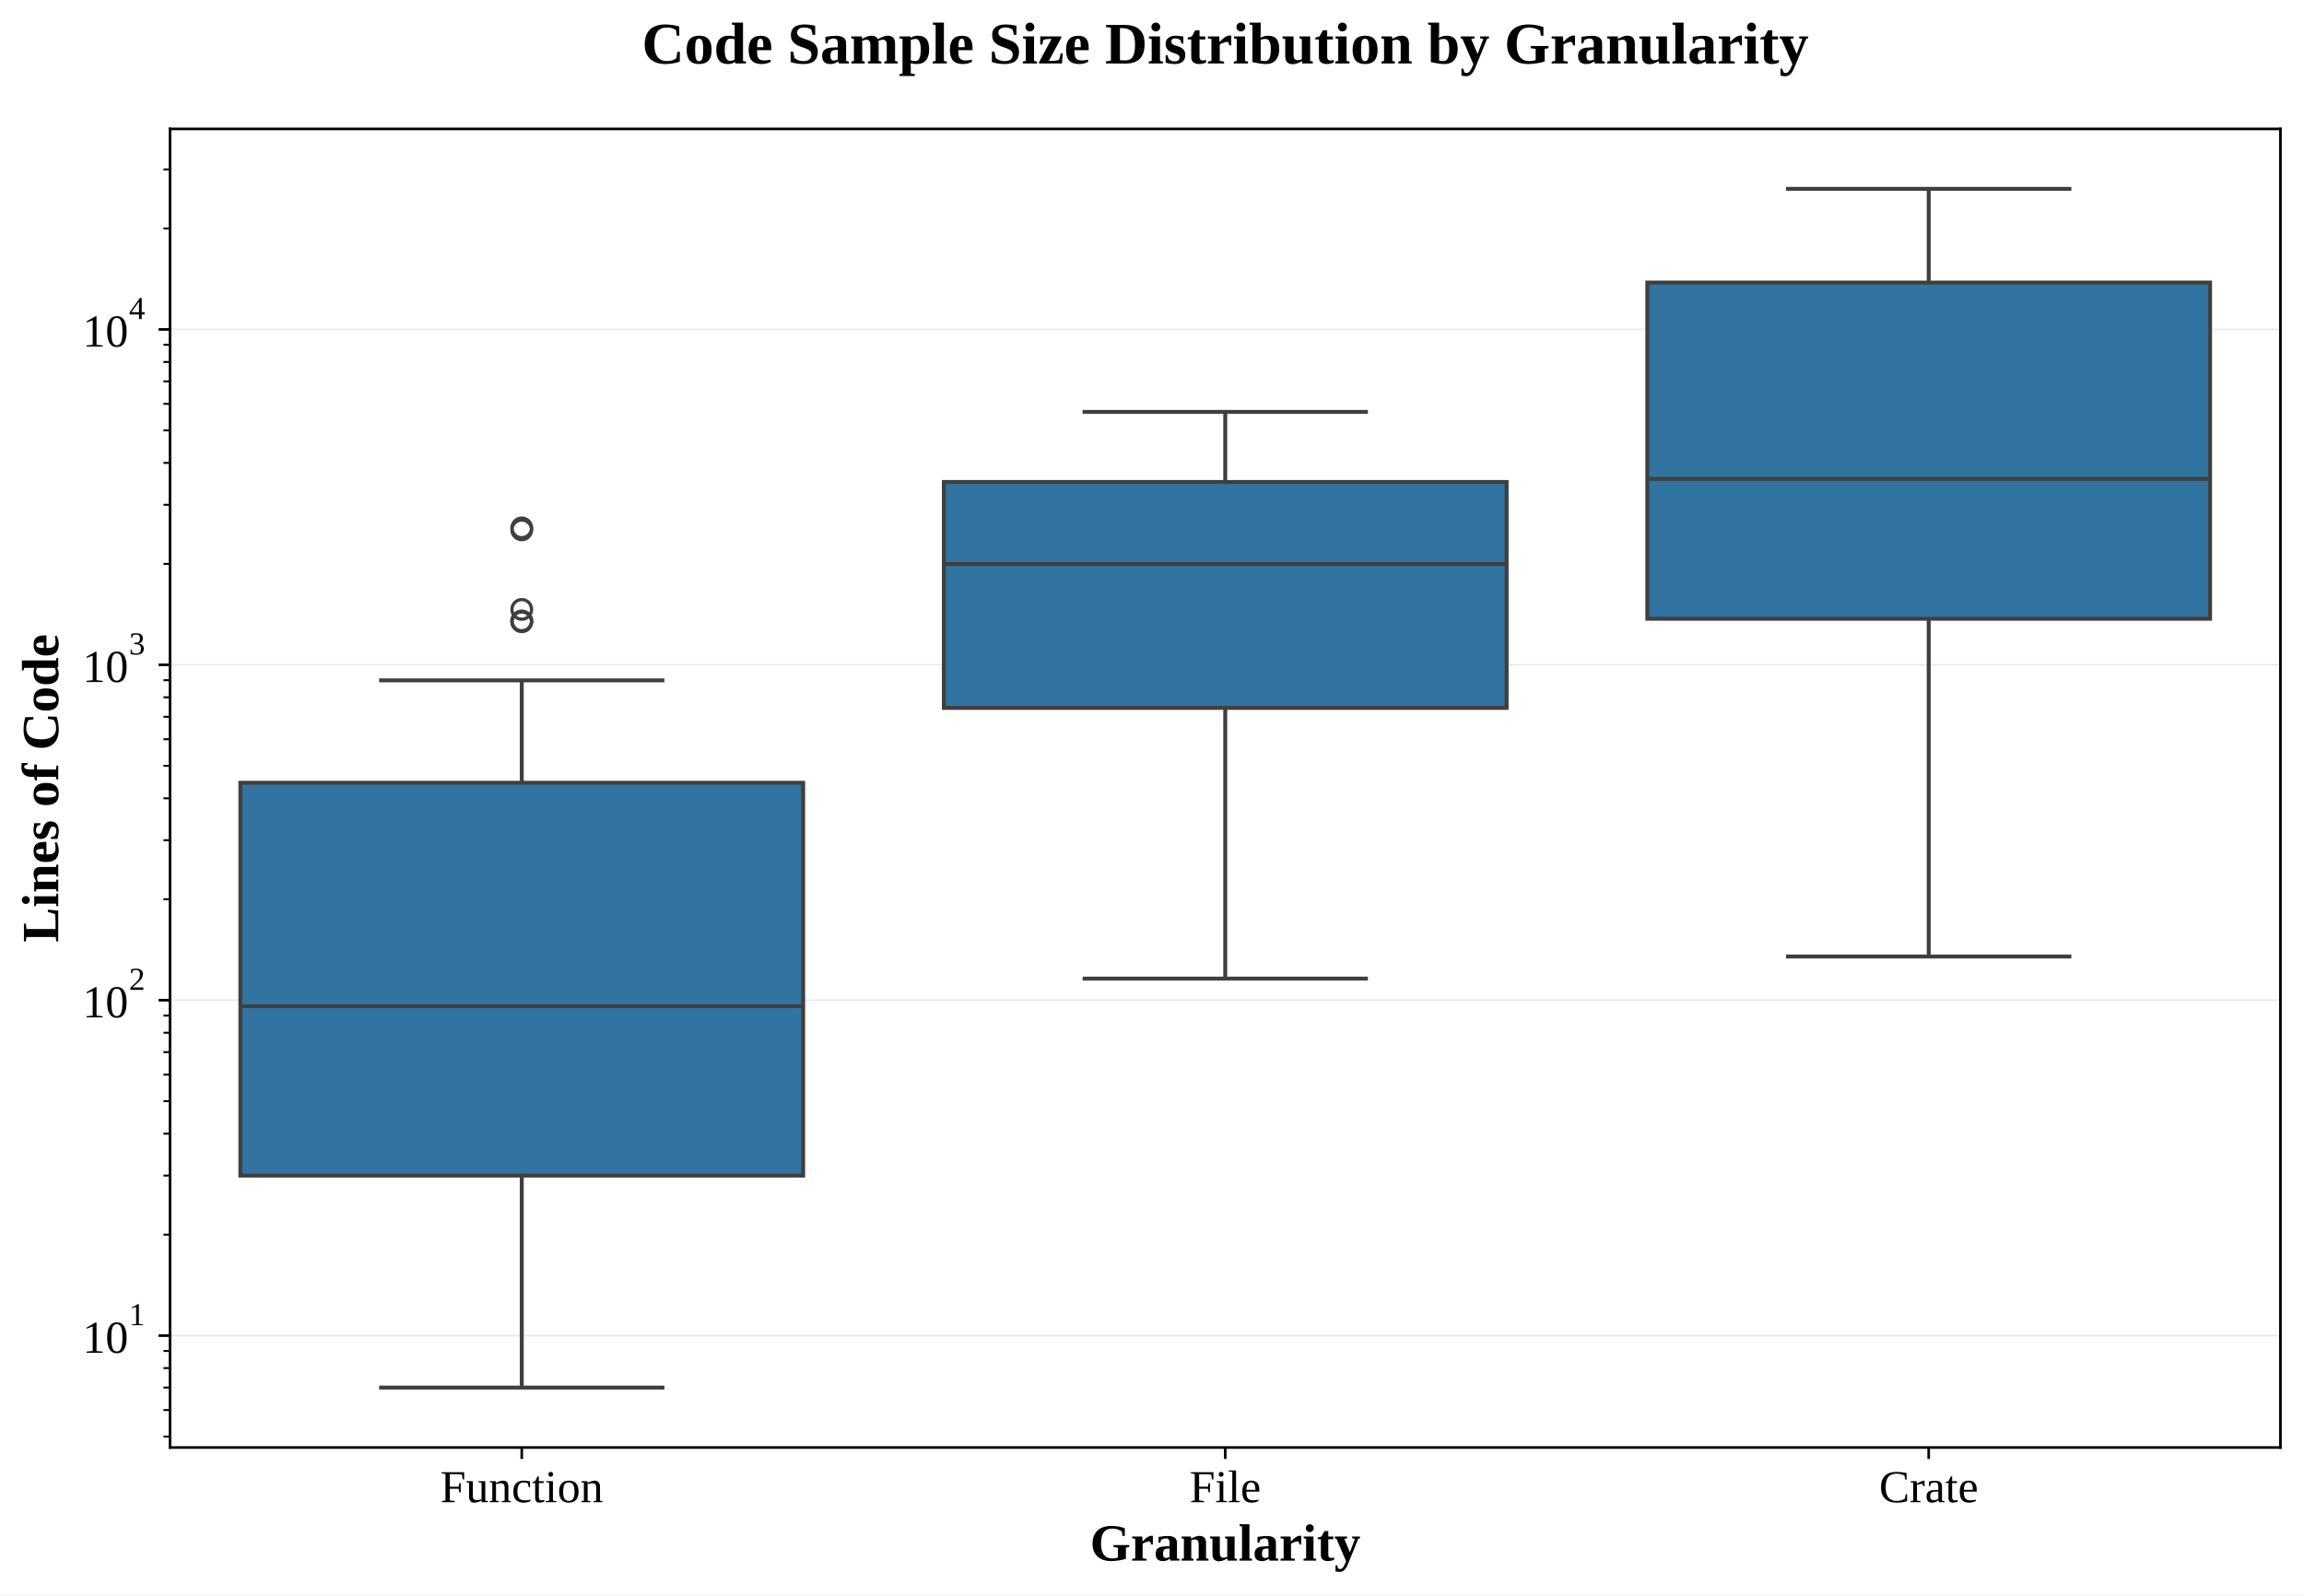
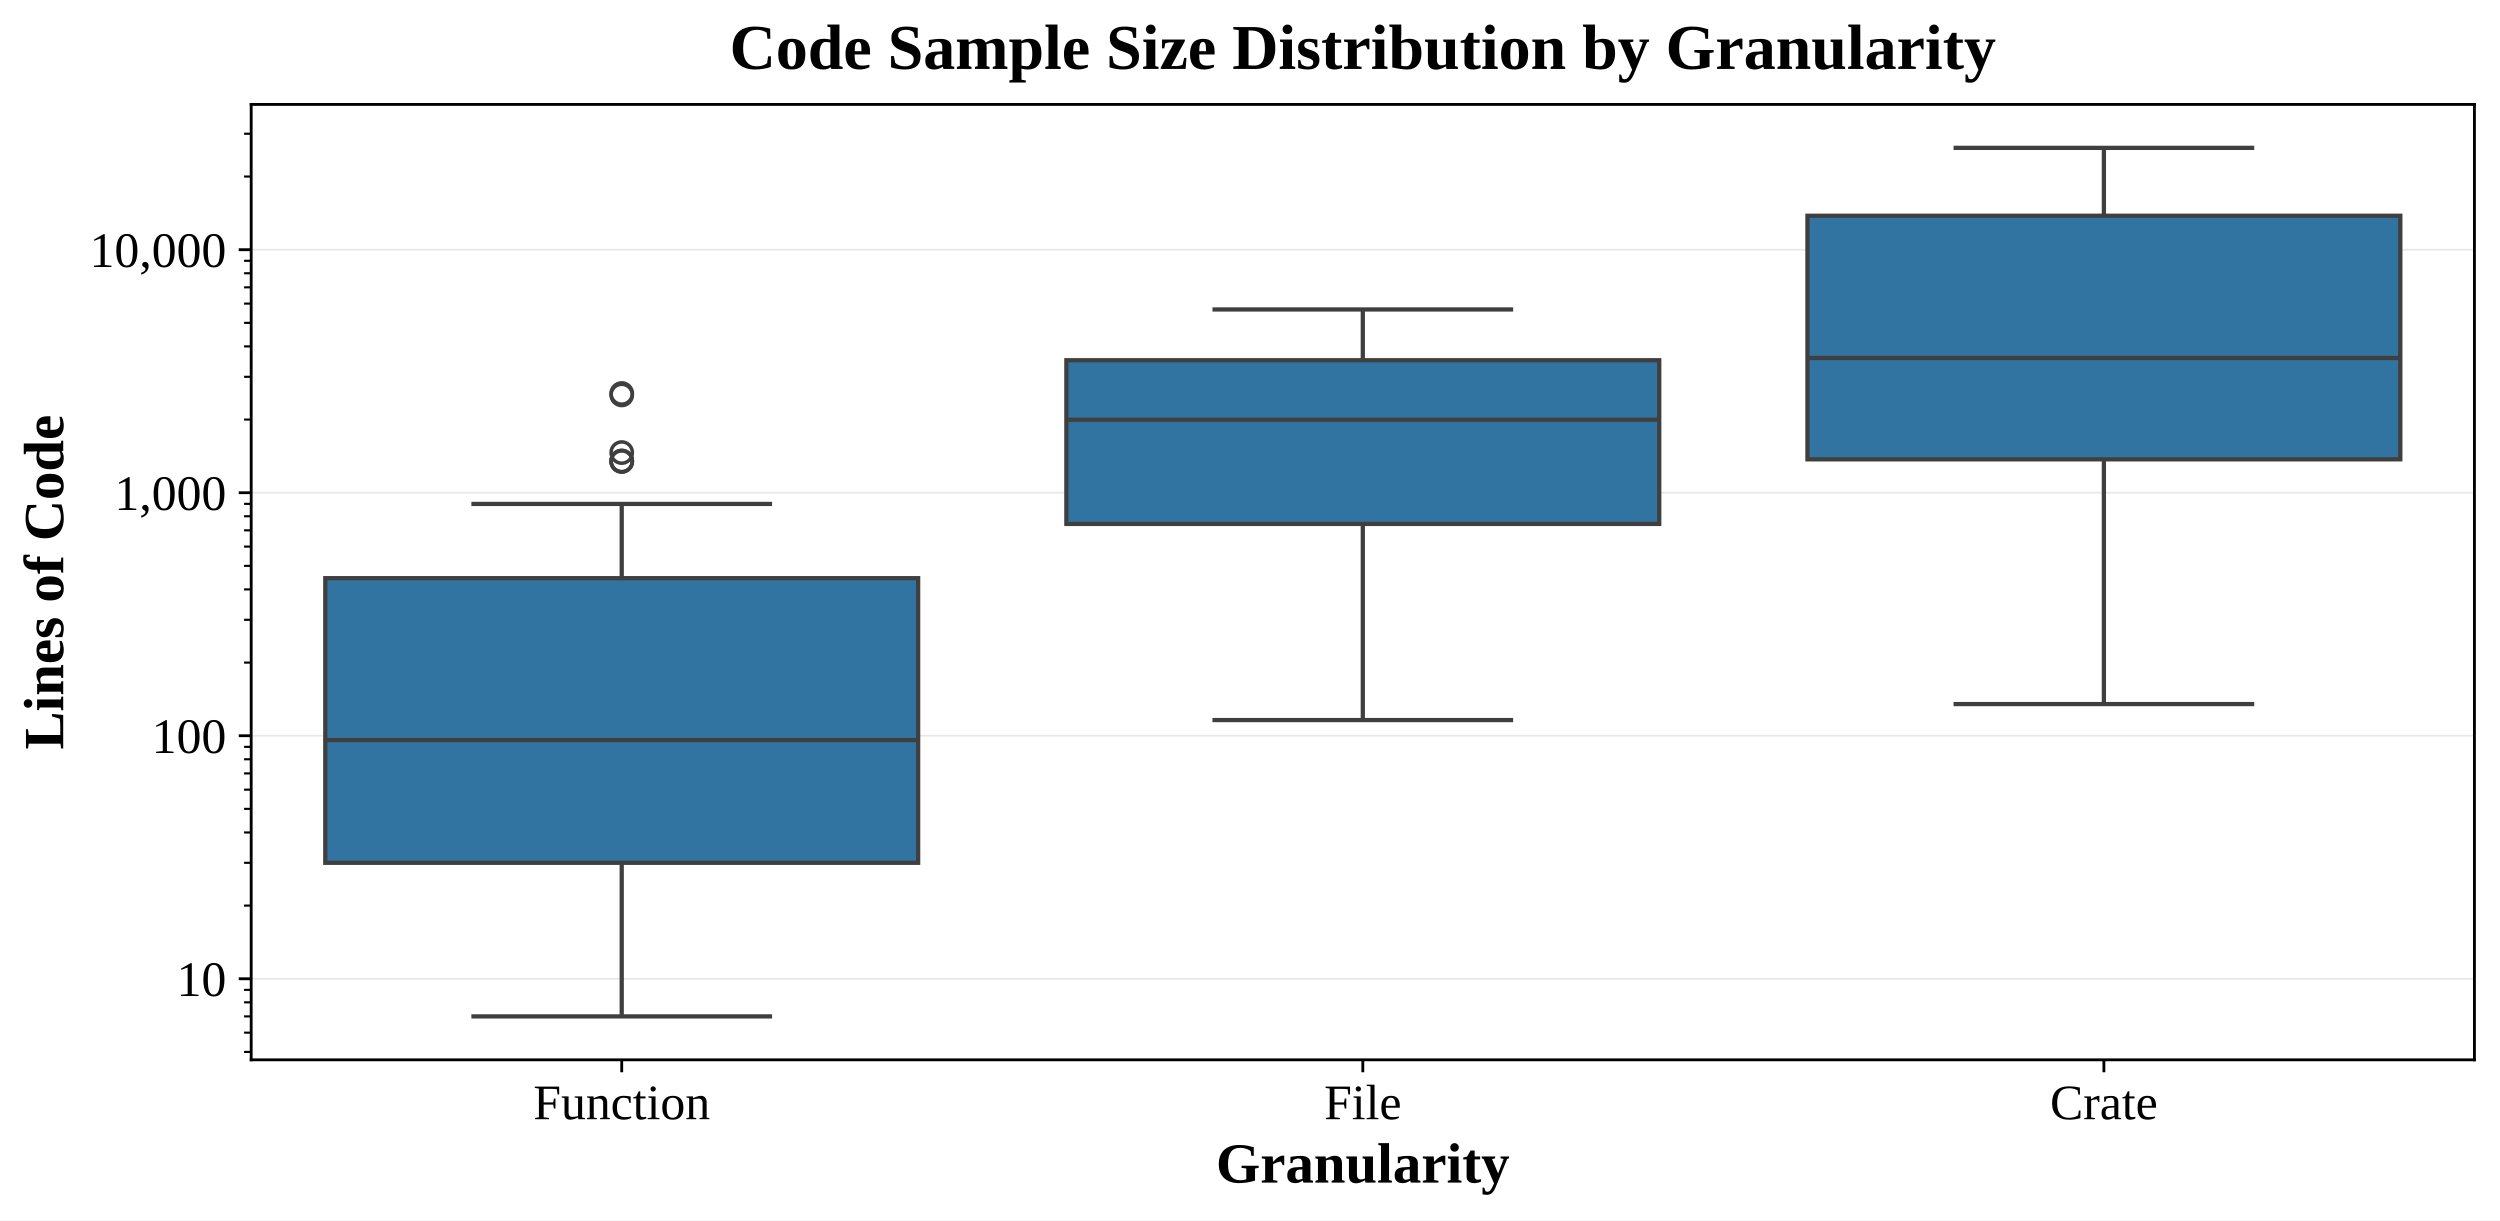
- <svg xmlns="http://www.w3.org/2000/svg" xmlns:xlink="http://www.w3.org/1999/xlink" width="704.047pt" height="487.594pt" viewBox="0 0 704.047 487.594" version="1.1">
+ <svg xmlns="http://www.w3.org/2000/svg" xmlns:xlink="http://www.w3.org/1999/xlink" width="703.847pt" height="343.594pt" viewBox="0 0 703.847 343.594" version="1.1">
  <defs>
    <style type="text/css">*{stroke-linejoin: round; stroke-linecap: butt}</style>
  </defs>
  <g id="figure_1">
    <g id="patch_1">
-       <path d="M 0 487.594  L 704.047 487.594  L 704.047 0  L 0 0  z " style="fill: #ffffff" />
+       <path d="M 0 343.594  L 703.847 343.594  L 703.847 0  L 0 0  z " style="fill: #ffffff" />
    </g>
    <g id="axes_1">
      <g id="patch_2">
-         <path d="M 51.958 442.381  L 696.847 442.381  L 696.847 39.401  L 51.958 39.401  z " style="fill: #ffffff" />
+         <path d="M 70.718 298.381  L 696.648 298.381  L 696.648 29.401  L 70.718 29.401  z " style="fill: #ffffff" />
      </g>
      <g id="matplotlib.axis_1">
        <g id="xtick_1">
          <g id="line2d_1">
            <defs>
-               <path id="mc256608efd" d="M 0 0  L 0 3.5  " style="stroke: #000000; stroke-width: 0.8" />
+               <path id="mecaa2f76b5" d="M 0 0  L 0 3.5  " style="stroke: #000000; stroke-width: 0.8" />
            </defs>
            <g>
-               <use xlink:href="#mc256608efd" x="159.439" y="442.381" style="stroke: #000000; stroke-width: 0.8" />
+               <use xlink:href="#mecaa2f76b5" x="175.039" y="298.381" style="stroke: #000000; stroke-width: 0.8" />
            </g>
          </g>
          <g id="text_1">
-             <text style="font: 14px 'Times New Roman', 'DejaVu Serif', serif; text-anchor: middle" x="159.439" y="459.102" transform="rotate(-0 159.4391 459.1019)">Function</text>
+             <text style="font: 14px 'Times New Roman', 'DejaVu Serif', serif; text-anchor: middle" x="175.039" y="315.102" transform="rotate(-0 175.0392 315.1019)">Function</text>
          </g>
        </g>
        <g id="xtick_2">
          <g id="line2d_2">
            <g>
-               <use xlink:href="#mc256608efd" x="374.402" y="442.381" style="stroke: #000000; stroke-width: 0.8" />
+               <use xlink:href="#mecaa2f76b5" x="383.683" y="298.381" style="stroke: #000000; stroke-width: 0.8" />
            </g>
          </g>
          <g id="text_2">
-             <text style="font: 14px 'Times New Roman', 'DejaVu Serif', serif; text-anchor: middle" x="374.402" y="459.102" transform="rotate(-0 374.4023 459.1019)">File</text>
+             <text style="font: 14px 'Times New Roman', 'DejaVu Serif', serif; text-anchor: middle" x="383.683" y="315.102" transform="rotate(-0 383.6825 315.1019)">File</text>
          </g>
        </g>
        <g id="xtick_3">
          <g id="line2d_3">
            <g>
-               <use xlink:href="#mc256608efd" x="589.366" y="442.381" style="stroke: #000000; stroke-width: 0.8" />
+               <use xlink:href="#mecaa2f76b5" x="592.326" y="298.381" style="stroke: #000000; stroke-width: 0.8" />
            </g>
          </g>
          <g id="text_3">
-             <text style="font: 14px 'Times New Roman', 'DejaVu Serif', serif; text-anchor: middle" x="589.366" y="459.102" transform="rotate(-0 589.3655 459.1019)">Crate</text>
+             <text style="font: 14px 'Times New Roman', 'DejaVu Serif', serif; text-anchor: middle" x="592.326" y="315.102" transform="rotate(-0 592.3258 315.1019)">Crate</text>
          </g>
        </g>
        <g id="text_4">
-           <text style="font: 700 16px 'Times New Roman', 'DejaVu Serif', serif; text-anchor: middle" x="374.402" y="476.942" transform="rotate(-0 374.4023 476.9416)">Granularity</text>
+           <text style="font: 700 16px 'Times New Roman', 'DejaVu Serif', serif; text-anchor: middle" x="383.683" y="332.942" transform="rotate(-0 383.6825 332.9416)">Granularity</text>
        </g>
      </g>
      <g id="matplotlib.axis_2">
        <g id="ytick_1">
          <g id="line2d_4">
-             <path d="M 51.958 408.186  L 696.847 408.186  " clip-path="url(#pe3bc58f439)" style="fill: none; stroke: #b0b0b0; stroke-opacity: 0.3; stroke-width: 0.5; stroke-linecap: square" />
+             <path d="M 70.718 275.556  L 696.648 275.556  " clip-path="url(#p9adc5cbff3)" style="fill: none; stroke: #b0b0b0; stroke-opacity: 0.3; stroke-width: 0.5; stroke-linecap: square" />
          </g>
          <g id="line2d_5">
            <defs>
-               <path id="m1b9c175d17" d="M 0 0  L -3.5 0  " style="stroke: #000000; stroke-width: 0.8" />
+               <path id="m57e361533b" d="M 0 0  L -3.5 0  " style="stroke: #000000; stroke-width: 0.8" />
            </defs>
            <g>
-               <use xlink:href="#m1b9c175d17" x="51.958" y="408.186" style="stroke: #000000; stroke-width: 0.8" />
+               <use xlink:href="#m57e361533b" x="70.718" y="275.556" style="stroke: #000000; stroke-width: 0.8" />
            </g>
          </g>
          <g id="text_5">
-             <g transform="translate(25.2175 414.3882)">
-               <text>
-                 <tspan style="font: 14px 'Times New Roman'" x="0 7" y="-0.956">10</tspan>
-                 <tspan style="font: 9.8px 'Times New Roman'" x="14.21" y="-9.372">1</tspan>
-               </text>
-             </g>
+             <text style="font: 14px 'Times New Roman', 'DejaVu Serif', serif; text-anchor: end" x="63.718" y="280.417" transform="rotate(-0 63.7175 280.4168)">10</text>
          </g>
        </g>
        <g id="ytick_2">
          <g id="line2d_6">
-             <path d="M 51.958 305.683  L 696.847 305.683  " clip-path="url(#pe3bc58f439)" style="fill: none; stroke: #b0b0b0; stroke-opacity: 0.3; stroke-width: 0.5; stroke-linecap: square" />
+             <path d="M 70.718 207.138  L 696.648 207.138  " clip-path="url(#p9adc5cbff3)" style="fill: none; stroke: #b0b0b0; stroke-opacity: 0.3; stroke-width: 0.5; stroke-linecap: square" />
          </g>
          <g id="line2d_7">
            <g>
-               <use xlink:href="#m1b9c175d17" x="51.958" y="305.683" style="stroke: #000000; stroke-width: 0.8" />
+               <use xlink:href="#m57e361533b" x="70.718" y="207.138" style="stroke: #000000; stroke-width: 0.8" />
            </g>
          </g>
          <g id="text_6">
-             <g transform="translate(25.2175 311.8857)">
-               <text>
-                 <tspan style="font: 14px 'Times New Roman'" x="0 7" y="-0.956">10</tspan>
-                 <tspan style="font: 9.8px 'Times New Roman'" x="14.21" y="-9.372">2</tspan>
-               </text>
-             </g>
+             <text style="font: 14px 'Times New Roman', 'DejaVu Serif', serif; text-anchor: end" x="63.718" y="211.999" transform="rotate(-0 63.7175 211.9987)">100</text>
          </g>
        </g>
        <g id="ytick_3">
          <g id="line2d_8">
-             <path d="M 51.958 203.181  L 696.847 203.181  " clip-path="url(#pe3bc58f439)" style="fill: none; stroke: #b0b0b0; stroke-opacity: 0.3; stroke-width: 0.5; stroke-linecap: square" />
+             <path d="M 70.718 138.72  L 696.648 138.72  " clip-path="url(#p9adc5cbff3)" style="fill: none; stroke: #b0b0b0; stroke-opacity: 0.3; stroke-width: 0.5; stroke-linecap: square" />
          </g>
          <g id="line2d_9">
            <g>
-               <use xlink:href="#m1b9c175d17" x="51.958" y="203.181" style="stroke: #000000; stroke-width: 0.8" />
+               <use xlink:href="#m57e361533b" x="70.718" y="138.72" style="stroke: #000000; stroke-width: 0.8" />
            </g>
          </g>
          <g id="text_7">
-             <g transform="translate(25.2175 209.3832)">
-               <text>
-                 <tspan style="font: 14px 'Times New Roman'" x="0 7" y="-0.956">10</tspan>
-                 <tspan style="font: 9.8px 'Times New Roman'" x="14.21" y="-9.372">3</tspan>
-               </text>
-             </g>
+             <text style="font: 14px 'Times New Roman', 'DejaVu Serif', serif; text-anchor: end" x="63.718" y="143.581" transform="rotate(-0 63.7175 143.5806)">1,000</text>
          </g>
        </g>
        <g id="ytick_4">
          <g id="line2d_10">
-             <path d="M 51.958 100.678  L 696.847 100.678  " clip-path="url(#pe3bc58f439)" style="fill: none; stroke: #b0b0b0; stroke-opacity: 0.3; stroke-width: 0.5; stroke-linecap: square" />
+             <path d="M 70.718 70.302  L 696.648 70.302  " clip-path="url(#p9adc5cbff3)" style="fill: none; stroke: #b0b0b0; stroke-opacity: 0.3; stroke-width: 0.5; stroke-linecap: square" />
          </g>
          <g id="line2d_11">
            <g>
-               <use xlink:href="#m1b9c175d17" x="51.958" y="100.678" style="stroke: #000000; stroke-width: 0.8" />
+               <use xlink:href="#m57e361533b" x="70.718" y="70.302" style="stroke: #000000; stroke-width: 0.8" />
            </g>
          </g>
          <g id="text_8">
-             <g transform="translate(25.2175 106.8807)">
-               <text>
-                 <tspan style="font: 14px 'Times New Roman'" x="0 7" y="-0.956">10</tspan>
-                 <tspan style="font: 9.8px 'Times New Roman'" x="14.21" y="-9.372">4</tspan>
-               </text>
-             </g>
+             <text style="font: 14px 'Times New Roman', 'DejaVu Serif', serif; text-anchor: end" x="63.718" y="75.163" transform="rotate(-0 63.7175 75.16251)">10,000</text>
          </g>
        </g>
        <g id="ytick_5">
          <g id="line2d_12">
            <defs>
-               <path id="mececb59eff" d="M 0 0  L -2 0  " style="stroke: #000000; stroke-width: 0.6" />
+               <path id="m009d4295d1" d="M 0 0  L -2 0  " style="stroke: #000000; stroke-width: 0.6" />
            </defs>
            <g>
-               <use xlink:href="#mececb59eff" x="51.958" y="439.042" style="stroke: #000000; stroke-width: 0.6" />
+               <use xlink:href="#m009d4295d1" x="70.718" y="296.152" style="stroke: #000000; stroke-width: 0.6" />
            </g>
          </g>
        </g>
        <g id="ytick_6">
          <g id="line2d_13">
            <g>
-               <use xlink:href="#mececb59eff" x="51.958" y="430.926" style="stroke: #000000; stroke-width: 0.6" />
+               <use xlink:href="#m009d4295d1" x="70.718" y="290.735" style="stroke: #000000; stroke-width: 0.6" />
            </g>
          </g>
        </g>
        <g id="ytick_7">
          <g id="line2d_14">
            <g>
-               <use xlink:href="#mececb59eff" x="51.958" y="424.063" style="stroke: #000000; stroke-width: 0.6" />
+               <use xlink:href="#m009d4295d1" x="70.718" y="286.154" style="stroke: #000000; stroke-width: 0.6" />
            </g>
          </g>
        </g>
        <g id="ytick_8">
          <g id="line2d_15">
            <g>
-               <use xlink:href="#mececb59eff" x="51.958" y="418.119" style="stroke: #000000; stroke-width: 0.6" />
+               <use xlink:href="#m009d4295d1" x="70.718" y="282.187" style="stroke: #000000; stroke-width: 0.6" />
            </g>
          </g>
        </g>
        <g id="ytick_9">
          <g id="line2d_16">
            <g>
-               <use xlink:href="#mececb59eff" x="51.958" y="412.876" style="stroke: #000000; stroke-width: 0.6" />
+               <use xlink:href="#m009d4295d1" x="70.718" y="278.687" style="stroke: #000000; stroke-width: 0.6" />
            </g>
          </g>
        </g>
        <g id="ytick_10">
          <g id="line2d_17">
            <g>
-               <use xlink:href="#mececb59eff" x="51.958" y="377.329" style="stroke: #000000; stroke-width: 0.6" />
+               <use xlink:href="#m009d4295d1" x="70.718" y="254.96" style="stroke: #000000; stroke-width: 0.6" />
            </g>
          </g>
        </g>
        <g id="ytick_11">
          <g id="line2d_18">
            <g>
-               <use xlink:href="#mececb59eff" x="51.958" y="359.279" style="stroke: #000000; stroke-width: 0.6" />
+               <use xlink:href="#m009d4295d1" x="70.718" y="242.912" style="stroke: #000000; stroke-width: 0.6" />
            </g>
          </g>
        </g>
        <g id="ytick_12">
          <g id="line2d_19">
            <g>
-               <use xlink:href="#mececb59eff" x="51.958" y="346.473" style="stroke: #000000; stroke-width: 0.6" />
+               <use xlink:href="#m009d4295d1" x="70.718" y="234.364" style="stroke: #000000; stroke-width: 0.6" />
            </g>
          </g>
        </g>
        <g id="ytick_13">
          <g id="line2d_20">
            <g>
-               <use xlink:href="#mececb59eff" x="51.958" y="336.539" style="stroke: #000000; stroke-width: 0.6" />
+               <use xlink:href="#m009d4295d1" x="70.718" y="227.734" style="stroke: #000000; stroke-width: 0.6" />
            </g>
          </g>
        </g>
        <g id="ytick_14">
          <g id="line2d_21">
            <g>
-               <use xlink:href="#mececb59eff" x="51.958" y="328.423" style="stroke: #000000; stroke-width: 0.6" />
+               <use xlink:href="#m009d4295d1" x="70.718" y="222.317" style="stroke: #000000; stroke-width: 0.6" />
            </g>
          </g>
        </g>
        <g id="ytick_15">
          <g id="line2d_22">
            <g>
-               <use xlink:href="#mececb59eff" x="51.958" y="321.561" style="stroke: #000000; stroke-width: 0.6" />
+               <use xlink:href="#m009d4295d1" x="70.718" y="217.736" style="stroke: #000000; stroke-width: 0.6" />
            </g>
          </g>
        </g>
        <g id="ytick_16">
          <g id="line2d_23">
            <g>
-               <use xlink:href="#mececb59eff" x="51.958" y="315.617" style="stroke: #000000; stroke-width: 0.6" />
+               <use xlink:href="#m009d4295d1" x="70.718" y="213.768" style="stroke: #000000; stroke-width: 0.6" />
            </g>
          </g>
        </g>
        <g id="ytick_17">
          <g id="line2d_24">
            <g>
-               <use xlink:href="#mececb59eff" x="51.958" y="310.373" style="stroke: #000000; stroke-width: 0.6" />
+               <use xlink:href="#m009d4295d1" x="70.718" y="210.269" style="stroke: #000000; stroke-width: 0.6" />
            </g>
          </g>
        </g>
        <g id="ytick_18">
          <g id="line2d_25">
            <g>
-               <use xlink:href="#mececb59eff" x="51.958" y="274.827" style="stroke: #000000; stroke-width: 0.6" />
+               <use xlink:href="#m009d4295d1" x="70.718" y="186.542" style="stroke: #000000; stroke-width: 0.6" />
            </g>
          </g>
        </g>
        <g id="ytick_19">
          <g id="line2d_26">
            <g>
-               <use xlink:href="#mececb59eff" x="51.958" y="256.777" style="stroke: #000000; stroke-width: 0.6" />
+               <use xlink:href="#m009d4295d1" x="70.718" y="174.494" style="stroke: #000000; stroke-width: 0.6" />
            </g>
          </g>
        </g>
        <g id="ytick_20">
          <g id="line2d_27">
            <g>
-               <use xlink:href="#mececb59eff" x="51.958" y="243.97" style="stroke: #000000; stroke-width: 0.6" />
+               <use xlink:href="#m009d4295d1" x="70.718" y="165.946" style="stroke: #000000; stroke-width: 0.6" />
            </g>
          </g>
        </g>
        <g id="ytick_21">
          <g id="line2d_28">
            <g>
-               <use xlink:href="#mececb59eff" x="51.958" y="234.037" style="stroke: #000000; stroke-width: 0.6" />
+               <use xlink:href="#m009d4295d1" x="70.718" y="159.316" style="stroke: #000000; stroke-width: 0.6" />
            </g>
          </g>
        </g>
        <g id="ytick_22">
          <g id="line2d_29">
            <g>
-               <use xlink:href="#mececb59eff" x="51.958" y="225.921" style="stroke: #000000; stroke-width: 0.6" />
+               <use xlink:href="#m009d4295d1" x="70.718" y="153.898" style="stroke: #000000; stroke-width: 0.6" />
            </g>
          </g>
        </g>
        <g id="ytick_23">
          <g id="line2d_30">
            <g>
-               <use xlink:href="#mececb59eff" x="51.958" y="219.058" style="stroke: #000000; stroke-width: 0.6" />
+               <use xlink:href="#m009d4295d1" x="70.718" y="149.318" style="stroke: #000000; stroke-width: 0.6" />
            </g>
          </g>
        </g>
        <g id="ytick_24">
          <g id="line2d_31">
            <g>
-               <use xlink:href="#mececb59eff" x="51.958" y="213.114" style="stroke: #000000; stroke-width: 0.6" />
+               <use xlink:href="#m009d4295d1" x="70.718" y="145.35" style="stroke: #000000; stroke-width: 0.6" />
            </g>
          </g>
        </g>
        <g id="ytick_25">
          <g id="line2d_32">
            <g>
-               <use xlink:href="#mececb59eff" x="51.958" y="207.871" style="stroke: #000000; stroke-width: 0.6" />
+               <use xlink:href="#m009d4295d1" x="70.718" y="141.851" style="stroke: #000000; stroke-width: 0.6" />
            </g>
          </g>
        </g>
        <g id="ytick_26">
          <g id="line2d_33">
            <g>
-               <use xlink:href="#mececb59eff" x="51.958" y="172.324" style="stroke: #000000; stroke-width: 0.6" />
+               <use xlink:href="#m009d4295d1" x="70.718" y="118.124" style="stroke: #000000; stroke-width: 0.6" />
            </g>
          </g>
        </g>
        <g id="ytick_27">
          <g id="line2d_34">
            <g>
-               <use xlink:href="#mececb59eff" x="51.958" y="154.274" style="stroke: #000000; stroke-width: 0.6" />
+               <use xlink:href="#m009d4295d1" x="70.718" y="106.076" style="stroke: #000000; stroke-width: 0.6" />
            </g>
          </g>
        </g>
        <g id="ytick_28">
          <g id="line2d_35">
            <g>
-               <use xlink:href="#mececb59eff" x="51.958" y="141.468" style="stroke: #000000; stroke-width: 0.6" />
+               <use xlink:href="#m009d4295d1" x="70.718" y="97.528" style="stroke: #000000; stroke-width: 0.6" />
            </g>
          </g>
        </g>
        <g id="ytick_29">
          <g id="line2d_36">
            <g>
-               <use xlink:href="#mececb59eff" x="51.958" y="131.534" style="stroke: #000000; stroke-width: 0.6" />
+               <use xlink:href="#m009d4295d1" x="70.718" y="90.898" style="stroke: #000000; stroke-width: 0.6" />
            </g>
          </g>
        </g>
        <g id="ytick_30">
          <g id="line2d_37">
            <g>
-               <use xlink:href="#mececb59eff" x="51.958" y="123.418" style="stroke: #000000; stroke-width: 0.6" />
+               <use xlink:href="#m009d4295d1" x="70.718" y="85.48" style="stroke: #000000; stroke-width: 0.6" />
            </g>
          </g>
        </g>
        <g id="ytick_31">
          <g id="line2d_38">
            <g>
-               <use xlink:href="#mececb59eff" x="51.958" y="116.556" style="stroke: #000000; stroke-width: 0.6" />
+               <use xlink:href="#m009d4295d1" x="70.718" y="80.9" style="stroke: #000000; stroke-width: 0.6" />
            </g>
          </g>
        </g>
        <g id="ytick_32">
          <g id="line2d_39">
            <g>
-               <use xlink:href="#mececb59eff" x="51.958" y="110.612" style="stroke: #000000; stroke-width: 0.6" />
+               <use xlink:href="#m009d4295d1" x="70.718" y="76.932" style="stroke: #000000; stroke-width: 0.6" />
            </g>
          </g>
        </g>
        <g id="ytick_33">
          <g id="line2d_40">
            <g>
-               <use xlink:href="#mececb59eff" x="51.958" y="105.368" style="stroke: #000000; stroke-width: 0.6" />
+               <use xlink:href="#m009d4295d1" x="70.718" y="73.433" style="stroke: #000000; stroke-width: 0.6" />
            </g>
          </g>
        </g>
        <g id="ytick_34">
          <g id="line2d_41">
            <g>
-               <use xlink:href="#mececb59eff" x="51.958" y="69.822" style="stroke: #000000; stroke-width: 0.6" />
+               <use xlink:href="#m009d4295d1" x="70.718" y="49.706" style="stroke: #000000; stroke-width: 0.6" />
            </g>
          </g>
        </g>
        <g id="ytick_35">
          <g id="line2d_42">
            <g>
-               <use xlink:href="#mececb59eff" x="51.958" y="51.772" style="stroke: #000000; stroke-width: 0.6" />
+               <use xlink:href="#m009d4295d1" x="70.718" y="37.658" style="stroke: #000000; stroke-width: 0.6" />
            </g>
          </g>
        </g>
        <g id="text_9">
-           <text style="font: 700 16px 'Times New Roman', 'DejaVu Serif', serif; text-anchor: middle" x="17.795" y="240.891" transform="rotate(-90 17.795 240.8906)">Lines of Code</text>
+           <text style="font: 700 16px 'Times New Roman', 'DejaVu Serif', serif; text-anchor: middle" x="17.795" y="163.891" transform="rotate(-90 17.795 163.8906)">Lines of Code</text>
        </g>
      </g>
      <g id="patch_3">
-         <path d="M 73.454 359.279  L 245.424 359.279  L 245.424 239.224  L 73.454 239.224  L 73.454 359.279  z " clip-path="url(#pe3bc58f439)" style="fill: #3274a1; stroke: #3f3f3f; stroke-width: 1.2; stroke-linejoin: miter" />
+         <path d="M 91.582 242.912  L 258.497 242.912  L 258.497 162.779  L 91.582 162.779  L 91.582 242.912  z " clip-path="url(#p9adc5cbff3)" style="fill: #3274a1; stroke: #3f3f3f; stroke-width: 1.2; stroke-linejoin: miter" />
      </g>
      <g id="line2d_43">
-         <path d="M 159.439 359.279  L 159.439 424.063  " clip-path="url(#pe3bc58f439)" style="fill: none; stroke: #3f3f3f; stroke-width: 1.2" />
+         <path d="M 175.039 242.912  L 175.039 286.154  " clip-path="url(#p9adc5cbff3)" style="fill: none; stroke: #3f3f3f; stroke-width: 1.2" />
      </g>
      <g id="line2d_44">
-         <path d="M 159.439 239.224  L 159.439 207.92  " clip-path="url(#pe3bc58f439)" style="fill: none; stroke: #3f3f3f; stroke-width: 1.2" />
+         <path d="M 175.039 162.779  L 175.039 141.884  " clip-path="url(#p9adc5cbff3)" style="fill: none; stroke: #3f3f3f; stroke-width: 1.2" />
      </g>
      <g id="line2d_45">
-         <path d="M 116.446 424.063  L 202.432 424.063  " clip-path="url(#pe3bc58f439)" style="fill: none; stroke: #3f3f3f; stroke-width: 1.2; stroke-linecap: square" />
+         <path d="M 133.31 286.154  L 216.768 286.154  " clip-path="url(#p9adc5cbff3)" style="fill: none; stroke: #3f3f3f; stroke-width: 1.2; stroke-linecap: square" />
      </g>
      <g id="line2d_46">
-         <path d="M 116.446 207.92  L 202.432 207.92  " clip-path="url(#pe3bc58f439)" style="fill: none; stroke: #3f3f3f; stroke-width: 1.2; stroke-linecap: square" />
+         <path d="M 133.31 141.884  L 216.768 141.884  " clip-path="url(#p9adc5cbff3)" style="fill: none; stroke: #3f3f3f; stroke-width: 1.2; stroke-linecap: square" />
      </g>
      <g id="line2d_47">
        <defs>
-           <path id="mc9927dae0e" d="M 0 3  C 0.796 3 1.559 2.684 2.121 2.121  C 2.684 1.559 3 0.796 3 0  C 3 -0.796 2.684 -1.559 2.121 -2.121  C 1.559 -2.684 0.796 -3 0 -3  C -0.796 -3 -1.559 -2.684 -2.121 -2.121  C -2.684 -1.559 -3 -0.796 -3 0  C -3 0.796 -2.684 1.559 -2.121 2.121  C -1.559 2.684 -0.796 3 0 3  z " style="stroke: #3f3f3f" />
+           <path id="mec278ace13" d="M 0 3  C 0.796 3 1.559 2.684 2.121 2.121  C 2.684 1.559 3 0.796 3 0  C 3 -0.796 2.684 -1.559 2.121 -2.121  C 1.559 -2.684 0.796 -3 0 -3  C -0.796 -3 -1.559 -2.684 -2.121 -2.121  C -2.684 -1.559 -3 -0.796 -3 0  C -3 0.796 -2.684 1.559 -2.121 2.121  C -1.559 2.684 -0.796 3 0 3  z " style="stroke: #3f3f3f" />
        </defs>
-         <g clip-path="url(#pe3bc58f439)">
-           <use xlink:href="#mc9927dae0e" x="159.439" y="161.335" style="fill-opacity: 0; stroke: #3f3f3f" />
-           <use xlink:href="#mc9927dae0e" x="159.439" y="161.93" style="fill-opacity: 0; stroke: #3f3f3f" />
-           <use xlink:href="#mc9927dae0e" x="159.439" y="190.019" style="fill-opacity: 0; stroke: #3f3f3f" />
-           <use xlink:href="#mc9927dae0e" x="159.439" y="186.243" style="fill-opacity: 0; stroke: #3f3f3f" />
-           <use xlink:href="#mc9927dae0e" x="159.439" y="189.821" style="fill-opacity: 0; stroke: #3f3f3f" />
-           <use xlink:href="#mc9927dae0e" x="159.439" y="189.821" style="fill-opacity: 0; stroke: #3f3f3f" />
+         <g clip-path="url(#p9adc5cbff3)">
+           <use xlink:href="#mec278ace13" x="175.039" y="110.789" style="fill-opacity: 0; stroke: #3f3f3f" />
+           <use xlink:href="#mec278ace13" x="175.039" y="111.186" style="fill-opacity: 0; stroke: #3f3f3f" />
+           <use xlink:href="#mec278ace13" x="175.039" y="129.935" style="fill-opacity: 0; stroke: #3f3f3f" />
+           <use xlink:href="#mec278ace13" x="175.039" y="127.414" style="fill-opacity: 0; stroke: #3f3f3f" />
+           <use xlink:href="#mec278ace13" x="175.039" y="129.803" style="fill-opacity: 0; stroke: #3f3f3f" />
+           <use xlink:href="#mec278ace13" x="175.039" y="129.803" style="fill-opacity: 0; stroke: #3f3f3f" />
        </g>
      </g>
      <g id="patch_4">
-         <path d="M 288.417 216.345  L 460.388 216.345  L 460.388 147.298  L 288.417 147.298  L 288.417 216.345  z " clip-path="url(#pe3bc58f439)" style="fill: #3274a1; stroke: #3f3f3f; stroke-width: 1.2; stroke-linejoin: miter" />
+         <path d="M 300.225 147.507  L 467.14 147.507  L 467.14 101.42  L 300.225 101.42  L 300.225 147.507  z " clip-path="url(#p9adc5cbff3)" style="fill: #3274a1; stroke: #3f3f3f; stroke-width: 1.2; stroke-linejoin: miter" />
      </g>
      <g id="line2d_48">
-         <path d="M 374.402 216.345  L 374.402 299.076  " clip-path="url(#pe3bc58f439)" style="fill: none; stroke: #3f3f3f; stroke-width: 1.2" />
+         <path d="M 383.683 147.507  L 383.683 202.728  " clip-path="url(#p9adc5cbff3)" style="fill: none; stroke: #3f3f3f; stroke-width: 1.2" />
      </g>
      <g id="line2d_49">
-         <path d="M 374.402 147.298  L 374.402 125.889  " clip-path="url(#pe3bc58f439)" style="fill: none; stroke: #3f3f3f; stroke-width: 1.2" />
+         <path d="M 383.683 101.42  L 383.683 87.13  " clip-path="url(#p9adc5cbff3)" style="fill: none; stroke: #3f3f3f; stroke-width: 1.2" />
      </g>
      <g id="line2d_50">
-         <path d="M 331.41 299.076  L 417.395 299.076  " clip-path="url(#pe3bc58f439)" style="fill: none; stroke: #3f3f3f; stroke-width: 1.2; stroke-linecap: square" />
+         <path d="M 341.954 202.728  L 425.411 202.728  " clip-path="url(#p9adc5cbff3)" style="fill: none; stroke: #3f3f3f; stroke-width: 1.2; stroke-linecap: square" />
      </g>
      <g id="line2d_51">
-         <path d="M 331.41 125.889  L 417.395 125.889  " clip-path="url(#pe3bc58f439)" style="fill: none; stroke: #3f3f3f; stroke-width: 1.2; stroke-linecap: square" />
+         <path d="M 341.954 87.13  L 425.411 87.13  " clip-path="url(#p9adc5cbff3)" style="fill: none; stroke: #3f3f3f; stroke-width: 1.2; stroke-linecap: square" />
      </g>
      <g id="line2d_52" />
      <g id="patch_5">
-         <path d="M 503.38 189.101  L 675.351 189.101  L 675.351 86.356  L 503.38 86.356  L 503.38 189.101  z " clip-path="url(#pe3bc58f439)" style="fill: #3274a1; stroke: #3f3f3f; stroke-width: 1.2; stroke-linejoin: miter" />
+         <path d="M 508.868 129.322  L 675.783 129.322  L 675.783 60.742  L 508.868 60.742  L 508.868 129.322  z " clip-path="url(#p9adc5cbff3)" style="fill: #3274a1; stroke: #3f3f3f; stroke-width: 1.2; stroke-linejoin: miter" />
      </g>
      <g id="line2d_53">
-         <path d="M 589.366 189.101  L 589.366 292.323  " clip-path="url(#pe3bc58f439)" style="fill: none; stroke: #3f3f3f; stroke-width: 1.2" />
+         <path d="M 592.326 129.322  L 592.326 198.221  " clip-path="url(#p9adc5cbff3)" style="fill: none; stroke: #3f3f3f; stroke-width: 1.2" />
      </g>
      <g id="line2d_54">
-         <path d="M 589.366 86.356  L 589.366 57.718  " clip-path="url(#pe3bc58f439)" style="fill: none; stroke: #3f3f3f; stroke-width: 1.2" />
+         <path d="M 592.326 60.742  L 592.326 41.627  " clip-path="url(#p9adc5cbff3)" style="fill: none; stroke: #3f3f3f; stroke-width: 1.2" />
      </g>
      <g id="line2d_55">
-         <path d="M 546.373 292.323  L 632.358 292.323  " clip-path="url(#pe3bc58f439)" style="fill: none; stroke: #3f3f3f; stroke-width: 1.2; stroke-linecap: square" />
+         <path d="M 550.597 198.221  L 634.054 198.221  " clip-path="url(#p9adc5cbff3)" style="fill: none; stroke: #3f3f3f; stroke-width: 1.2; stroke-linecap: square" />
      </g>
      <g id="line2d_56">
-         <path d="M 546.373 57.718  L 632.358 57.718  " clip-path="url(#pe3bc58f439)" style="fill: none; stroke: #3f3f3f; stroke-width: 1.2; stroke-linecap: square" />
+         <path d="M 550.597 41.627  L 634.054 41.627  " clip-path="url(#p9adc5cbff3)" style="fill: none; stroke: #3f3f3f; stroke-width: 1.2; stroke-linecap: square" />
      </g>
      <g id="line2d_57" />
      <g id="line2d_58">
-         <path d="M 73.454 307.5  L 245.424 307.5  " clip-path="url(#pe3bc58f439)" style="fill: none; stroke: #3f3f3f; stroke-width: 1.2" />
+         <path d="M 91.582 208.351  L 258.497 208.351  " clip-path="url(#p9adc5cbff3)" style="fill: none; stroke: #3f3f3f; stroke-width: 1.2" />
      </g>
      <g id="line2d_59">
-         <path d="M 288.417 172.391  L 460.388 172.391  " clip-path="url(#pe3bc58f439)" style="fill: none; stroke: #3f3f3f; stroke-width: 1.2" />
+         <path d="M 300.225 118.169  L 467.14 118.169  " clip-path="url(#p9adc5cbff3)" style="fill: none; stroke: #3f3f3f; stroke-width: 1.2" />
      </g>
      <g id="line2d_60">
-         <path d="M 503.38 146.356  L 675.351 146.356  " clip-path="url(#pe3bc58f439)" style="fill: none; stroke: #3f3f3f; stroke-width: 1.2" />
+         <path d="M 508.868 100.791  L 675.783 100.791  " clip-path="url(#p9adc5cbff3)" style="fill: none; stroke: #3f3f3f; stroke-width: 1.2" />
      </g>
      <g id="patch_6">
-         <path d="M 51.958 442.381  L 51.958 39.401  " style="fill: none; stroke: #000000; stroke-width: 0.8; stroke-linejoin: miter; stroke-linecap: square" />
+         <path d="M 70.718 298.381  L 70.718 29.401  " style="fill: none; stroke: #000000; stroke-width: 0.8; stroke-linejoin: miter; stroke-linecap: square" />
      </g>
      <g id="patch_7">
-         <path d="M 696.847 442.381  L 696.847 39.401  " style="fill: none; stroke: #000000; stroke-width: 0.8; stroke-linejoin: miter; stroke-linecap: square" />
+         <path d="M 696.648 298.381  L 696.648 29.401  " style="fill: none; stroke: #000000; stroke-width: 0.8; stroke-linejoin: miter; stroke-linecap: square" />
      </g>
      <g id="patch_8">
-         <path d="M 51.958 442.381  L 696.847 442.381  " style="fill: none; stroke: #000000; stroke-width: 0.8; stroke-linejoin: miter; stroke-linecap: square" />
+         <path d="M 70.718 298.381  L 696.648 298.381  " style="fill: none; stroke: #000000; stroke-width: 0.8; stroke-linejoin: miter; stroke-linecap: square" />
      </g>
      <g id="patch_9">
-         <path d="M 51.958 39.401  L 696.847 39.401  " style="fill: none; stroke: #000000; stroke-width: 0.8; stroke-linejoin: miter; stroke-linecap: square" />
+         <path d="M 70.718 29.401  L 696.648 29.401  " style="fill: none; stroke: #000000; stroke-width: 0.8; stroke-linejoin: miter; stroke-linecap: square" />
      </g>
      <g id="text_10">
-         <text style="font: 700 18px 'Times New Roman', 'DejaVu Serif', serif; text-anchor: middle" x="374.402" y="19.401" transform="rotate(-0 374.4023 19.40063)">Code Sample Size Distribution by Granularity</text>
+         <text style="font: 700 18px 'Times New Roman', 'DejaVu Serif', serif; text-anchor: middle" x="383.683" y="19.401" transform="rotate(-0 383.6825 19.40063)">Code Sample Size Distribution by Granularity</text>
      </g>
    </g>
  </g>
  <defs>
-     <clipPath id="pe3bc58f439">
-       <rect x="51.958" y="39.401" width="644.89" height="402.98" />
+     <clipPath id="p9adc5cbff3">
+       <rect x="70.718" y="29.401" width="625.93" height="268.98" />
    </clipPath>
  </defs>
</svg>
